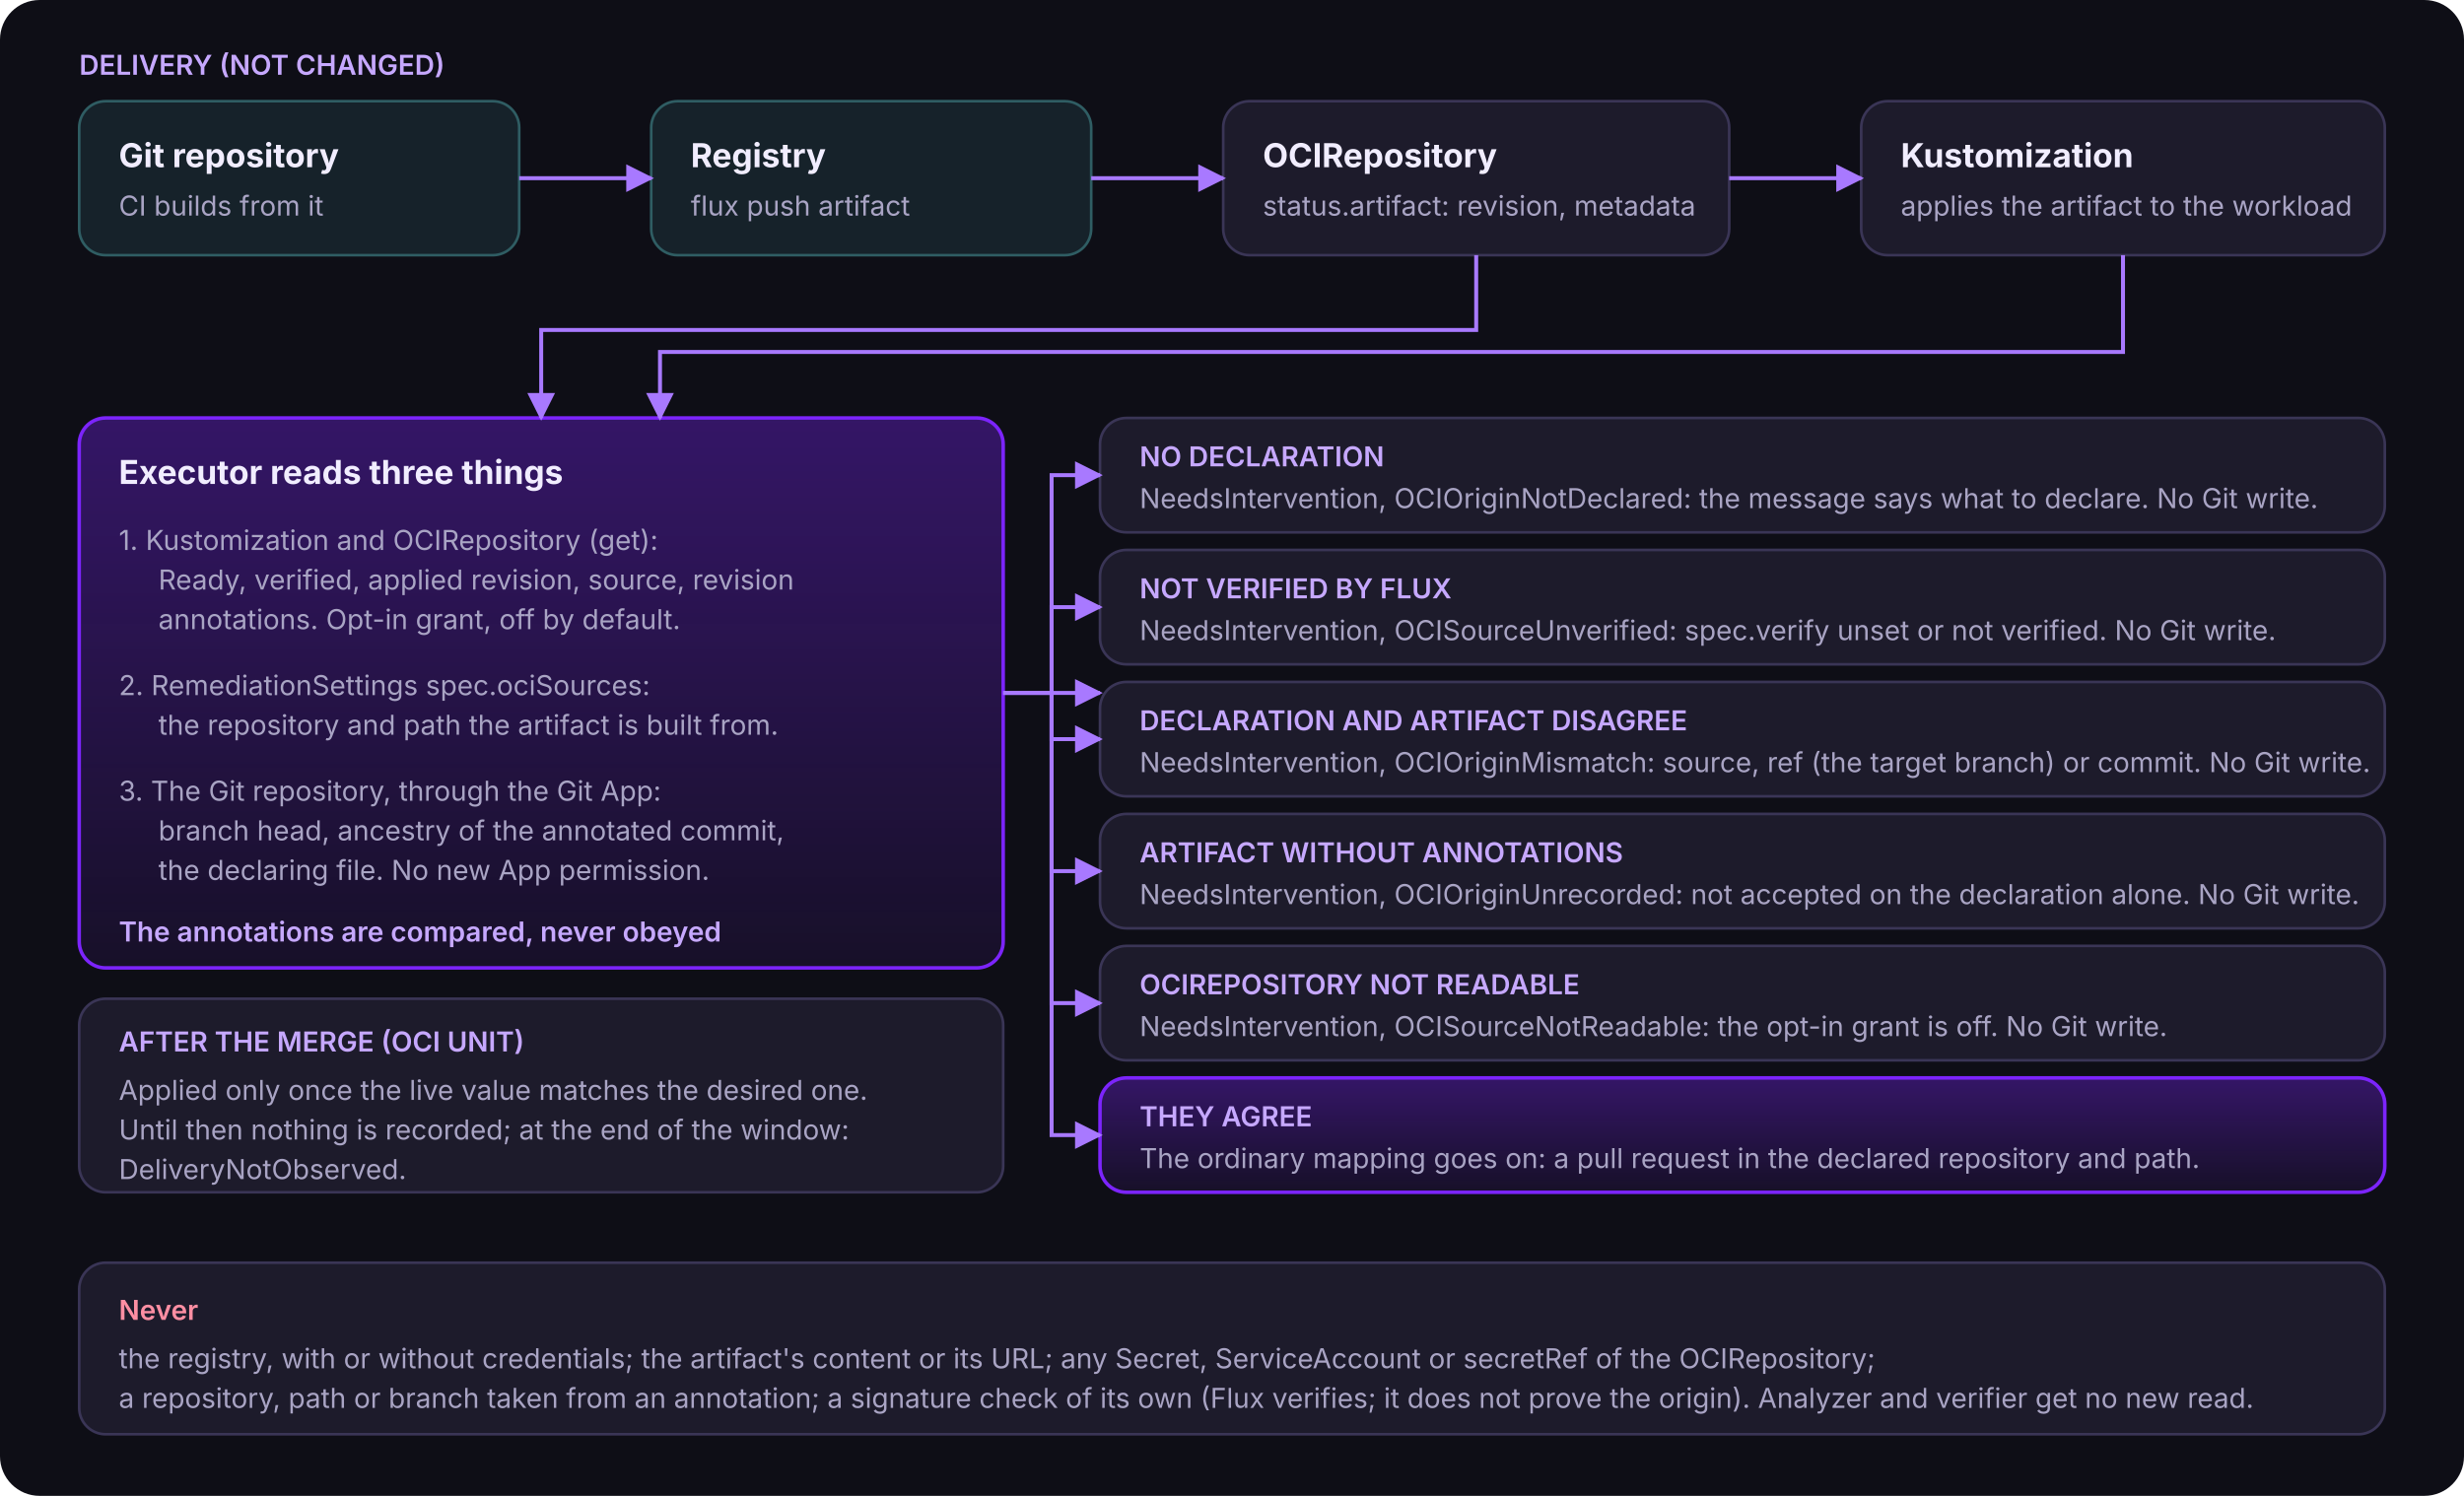
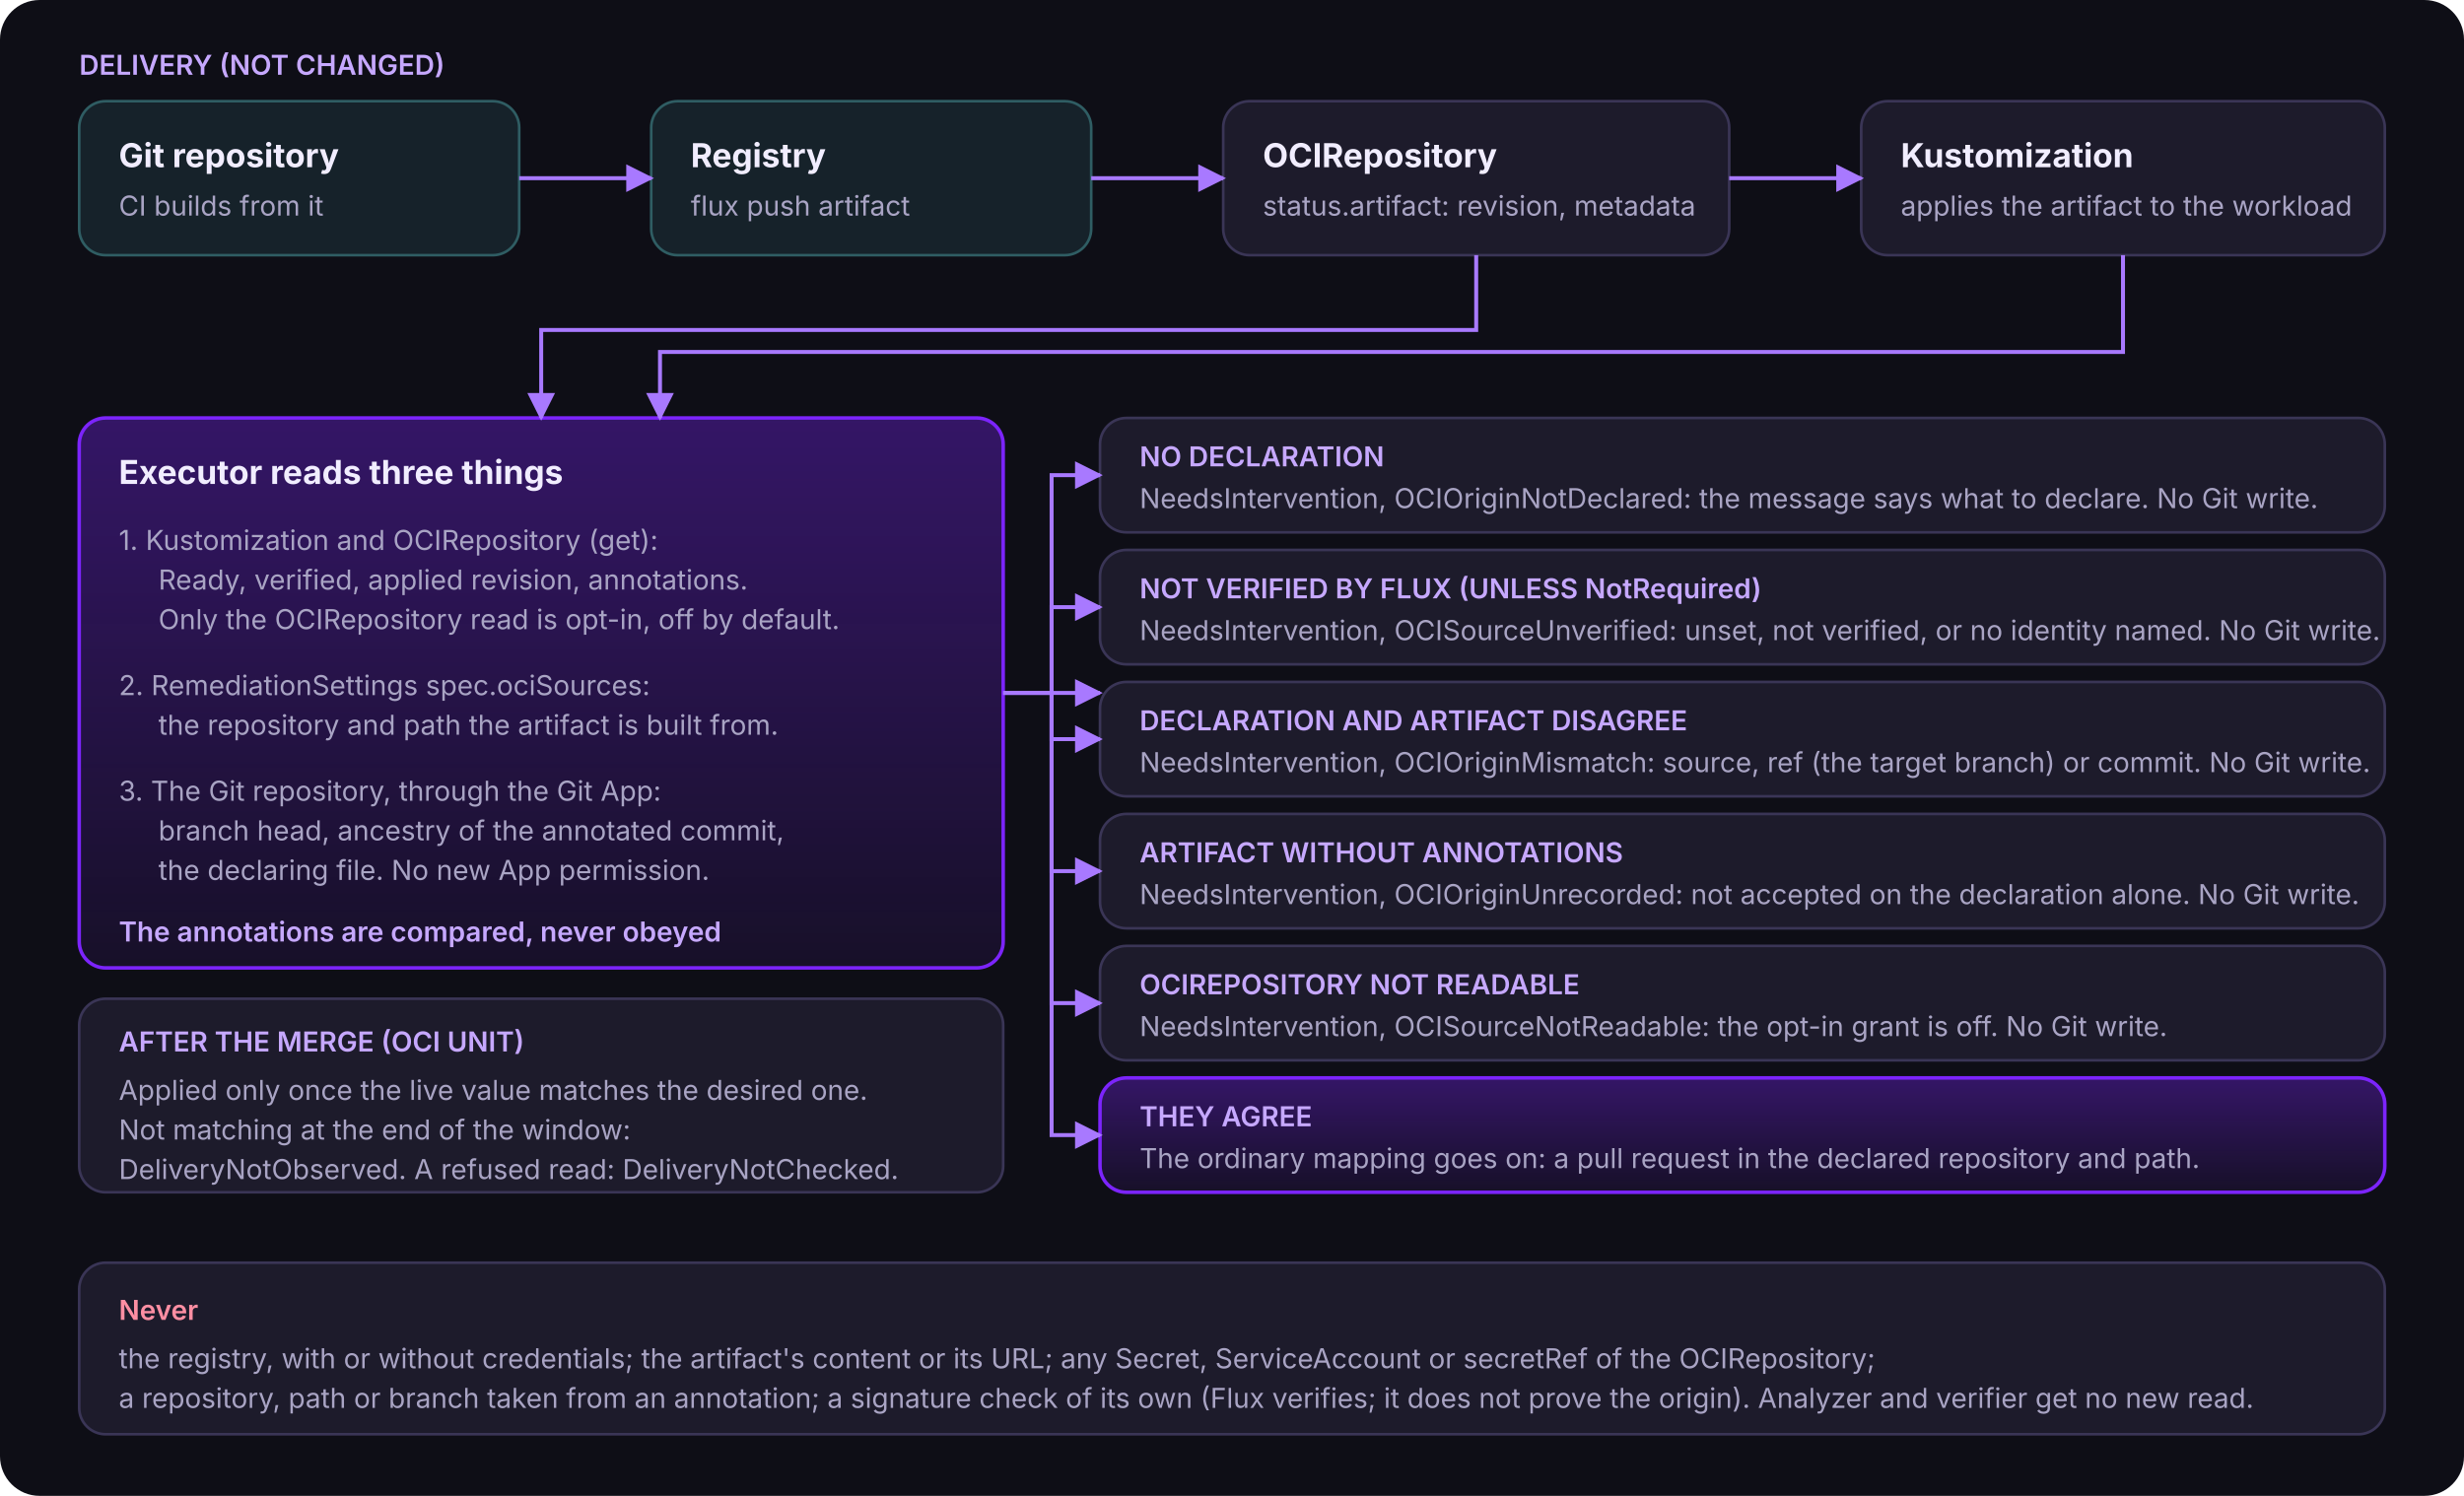
<svg xmlns="http://www.w3.org/2000/svg" viewBox="0 0 1120 680" role="img" aria-labelledby="t d" font-family="Inter, 'Segoe UI', system-ui, -apple-system, sans-serif">
  <defs>
    <marker id="a" viewBox="0 0 10 10" refX="9" refY="5" markerWidth="7" markerHeight="7" orient="auto-start-reverse">
      <path d="M0 0 10 5 0 10z" fill="#a879ff" />
    </marker>
    <linearGradient id="glow" x1="0" y1="0" x2="0" y2="1">
      <stop offset="0" stop-color="#7c24fc" stop-opacity=".35" />
      <stop offset="1" stop-color="#7c24fc" stop-opacity=".08" />
    </linearGradient>
    <style>
      .box{fill:#1d1b2b;stroke:#3a3556;stroke-width:1.2}
      .key{fill:url(#glow);stroke:#7c24fc;stroke-width:1.6}
      .ext{fill:#16222a;stroke:#2f5d63;stroke-width:1.2}
      .h{fill:#f1edff;font-size:15px;font-weight:650}
      .s{fill:#a9a4c4;font-size:12.5px}
      .f{stroke:#a879ff;stroke-width:1.8;fill:none}
      .d{stroke:#6f6a90;stroke-width:1.4;fill:none;stroke-dasharray:5 4}
      .no{fill:#ff8fa3;font-size:12.5px;font-weight:600}
      .tag{fill:#c6a8ff;font-size:12.5px;font-weight:600}
    </style>
  </defs>
  <rect width="1120" height="680" rx="18" fill="#0e0e16" />
  <text class="tag" x="36" y="34">DELIVERY (NOT CHANGED)</text>
  <rect class="ext" x="36" y="46" width="200" height="70" rx="12" />
  <text class="h" x="54" y="76">Git repository</text>
  <text class="s" x="54" y="98">CI builds from it</text>
  <rect class="ext" x="296" y="46" width="200" height="70" rx="12" />
  <text class="h" x="314" y="76">Registry</text>
  <text class="s" x="314" y="98">flux push artifact</text>
  <rect class="box" x="556" y="46" width="230" height="70" rx="12" />
  <text class="h" x="574" y="76">OCIRepository</text>
  <text class="s" x="574" y="98">status.artifact: revision, metadata</text>
  <rect class="box" x="846" y="46" width="238" height="70" rx="12" />
  <text class="h" x="864" y="76">Kustomization</text>
  <text class="s" x="864" y="98">applies the artifact to the workload</text>
  <path class="f" d="M236 81H296" marker-end="url(#a)" />
  <path class="f" d="M496 81H556" marker-end="url(#a)" />
  <path class="f" d="M786 81H846" marker-end="url(#a)" />
  <rect class="key" x="36" y="190" width="420" height="250" rx="12" />
  <text class="h" x="54" y="220">Executor reads three things</text>
  <text class="s" x="54" y="250">1. Kustomization and OCIRepository (get):</text>
-   <text class="s" x="72" y="268">Ready, verified, applied revision, source, revision</text>
-   <text class="s" x="72" y="286">annotations. Opt-in grant, off by default.</text>
+   <text class="s" x="72" y="268">Ready, verified, applied revision, annotations.</text>
+   <text class="s" x="72" y="286">Only the OCIRepository read is opt-in, off by default.</text>
  <text class="s" x="54" y="316">2. RemediationSettings spec.ociSources:</text>
  <text class="s" x="72" y="334">the repository and path the artifact is built from.</text>
  <text class="s" x="54" y="364">3. The Git repository, through the Git App:</text>
  <text class="s" x="72" y="382">branch head, ancestry of the annotated commit,</text>
  <text class="s" x="72" y="400">the declaring file. No new App permission.</text>
  <text class="tag" x="54" y="428">The annotations are compared, never obeyed</text>
  <path class="f" d="M671 116V150H246V190" marker-end="url(#a)" />
  <path class="f" d="M965 116V160H300V190" marker-end="url(#a)" />
  <path class="f" d="M456 315H500" marker-end="url(#a)" />
  <rect class="box" x="500" y="190" width="584" height="52" rx="12" />
  <text class="tag" x="518" y="212">NO DECLARATION</text>
  <text class="s" x="518" y="231">NeedsIntervention, OCIOriginNotDeclared: the message says what to declare. No Git write.</text>
  <rect class="box" x="500" y="250" width="584" height="52" rx="12" />
-   <text class="tag" x="518" y="272">NOT VERIFIED BY FLUX</text>
-   <text class="s" x="518" y="291">NeedsIntervention, OCISourceUnverified: spec.verify unset or not verified. No Git write.</text>
+   <text class="tag" x="518" y="272">NOT VERIFIED BY FLUX (UNLESS NotRequired)</text>
+   <text class="s" x="518" y="291">NeedsIntervention, OCISourceUnverified: unset, not verified, or no identity named. No Git write.</text>
  <rect class="box" x="500" y="310" width="584" height="52" rx="12" />
  <text class="tag" x="518" y="332">DECLARATION AND ARTIFACT DISAGREE</text>
  <text class="s" x="518" y="351">NeedsIntervention, OCIOriginMismatch: source, ref (the target branch) or commit. No Git write.</text>
  <rect class="box" x="500" y="370" width="584" height="52" rx="12" />
  <text class="tag" x="518" y="392">ARTIFACT WITHOUT ANNOTATIONS</text>
  <text class="s" x="518" y="411">NeedsIntervention, OCIOriginUnrecorded: not accepted on the declaration alone. No Git write.</text>
  <rect class="box" x="500" y="430" width="584" height="52" rx="12" />
  <text class="tag" x="518" y="452">OCIREPOSITORY NOT READABLE</text>
  <text class="s" x="518" y="471">NeedsIntervention, OCISourceNotReadable: the opt-in grant is off. No Git write.</text>
  <rect class="key" x="500" y="490" width="584" height="52" rx="12" />
  <text class="tag" x="518" y="512">THEY AGREE</text>
  <text class="s" x="518" y="531">The ordinary mapping goes on: a pull request in the declared repository and path.</text>
  <path class="f" d="M478 315V216H500" marker-end="url(#a)" />
  <path class="f" d="M478 315V276H500" marker-end="url(#a)" />
  <path class="f" d="M478 315V336H500" marker-end="url(#a)" />
  <path class="f" d="M478 315V396H500" marker-end="url(#a)" />
  <path class="f" d="M478 315V456H500" marker-end="url(#a)" />
  <path class="f" d="M478 315V516H500" marker-end="url(#a)" />
  <path class="f" d="M456 315H478" />
  <rect class="box" x="36" y="454" width="420" height="88" rx="12" />
  <text class="tag" x="54" y="478">AFTER THE MERGE (OCI UNIT)</text>
  <text class="s" x="54" y="500">Applied only once the live value matches the desired one.</text>
-   <text class="s" x="54" y="518">Until then nothing is recorded; at the end of the window:</text>
-   <text class="s" x="54" y="536">DeliveryNotObserved.</text>
+   <text class="s" x="54" y="518">Not matching at the end of the window:</text>
+   <text class="s" x="54" y="536">DeliveryNotObserved. A refused read: DeliveryNotChecked.</text>
  <rect class="box" x="36" y="574" width="1048" height="78" rx="12" />
  <text class="no" x="54" y="600">Never</text>
  <text class="s" x="54" y="622">the registry, with or without credentials; the artifact's content or its URL; any Secret, ServiceAccount or secretRef of the OCIRepository;</text>
  <text class="s" x="54" y="640">a repository, path or branch taken from an annotation; a signature check of its own (Flux verifies; it does not prove the origin). Analyzer and verifier get no new read.</text>
</svg>
